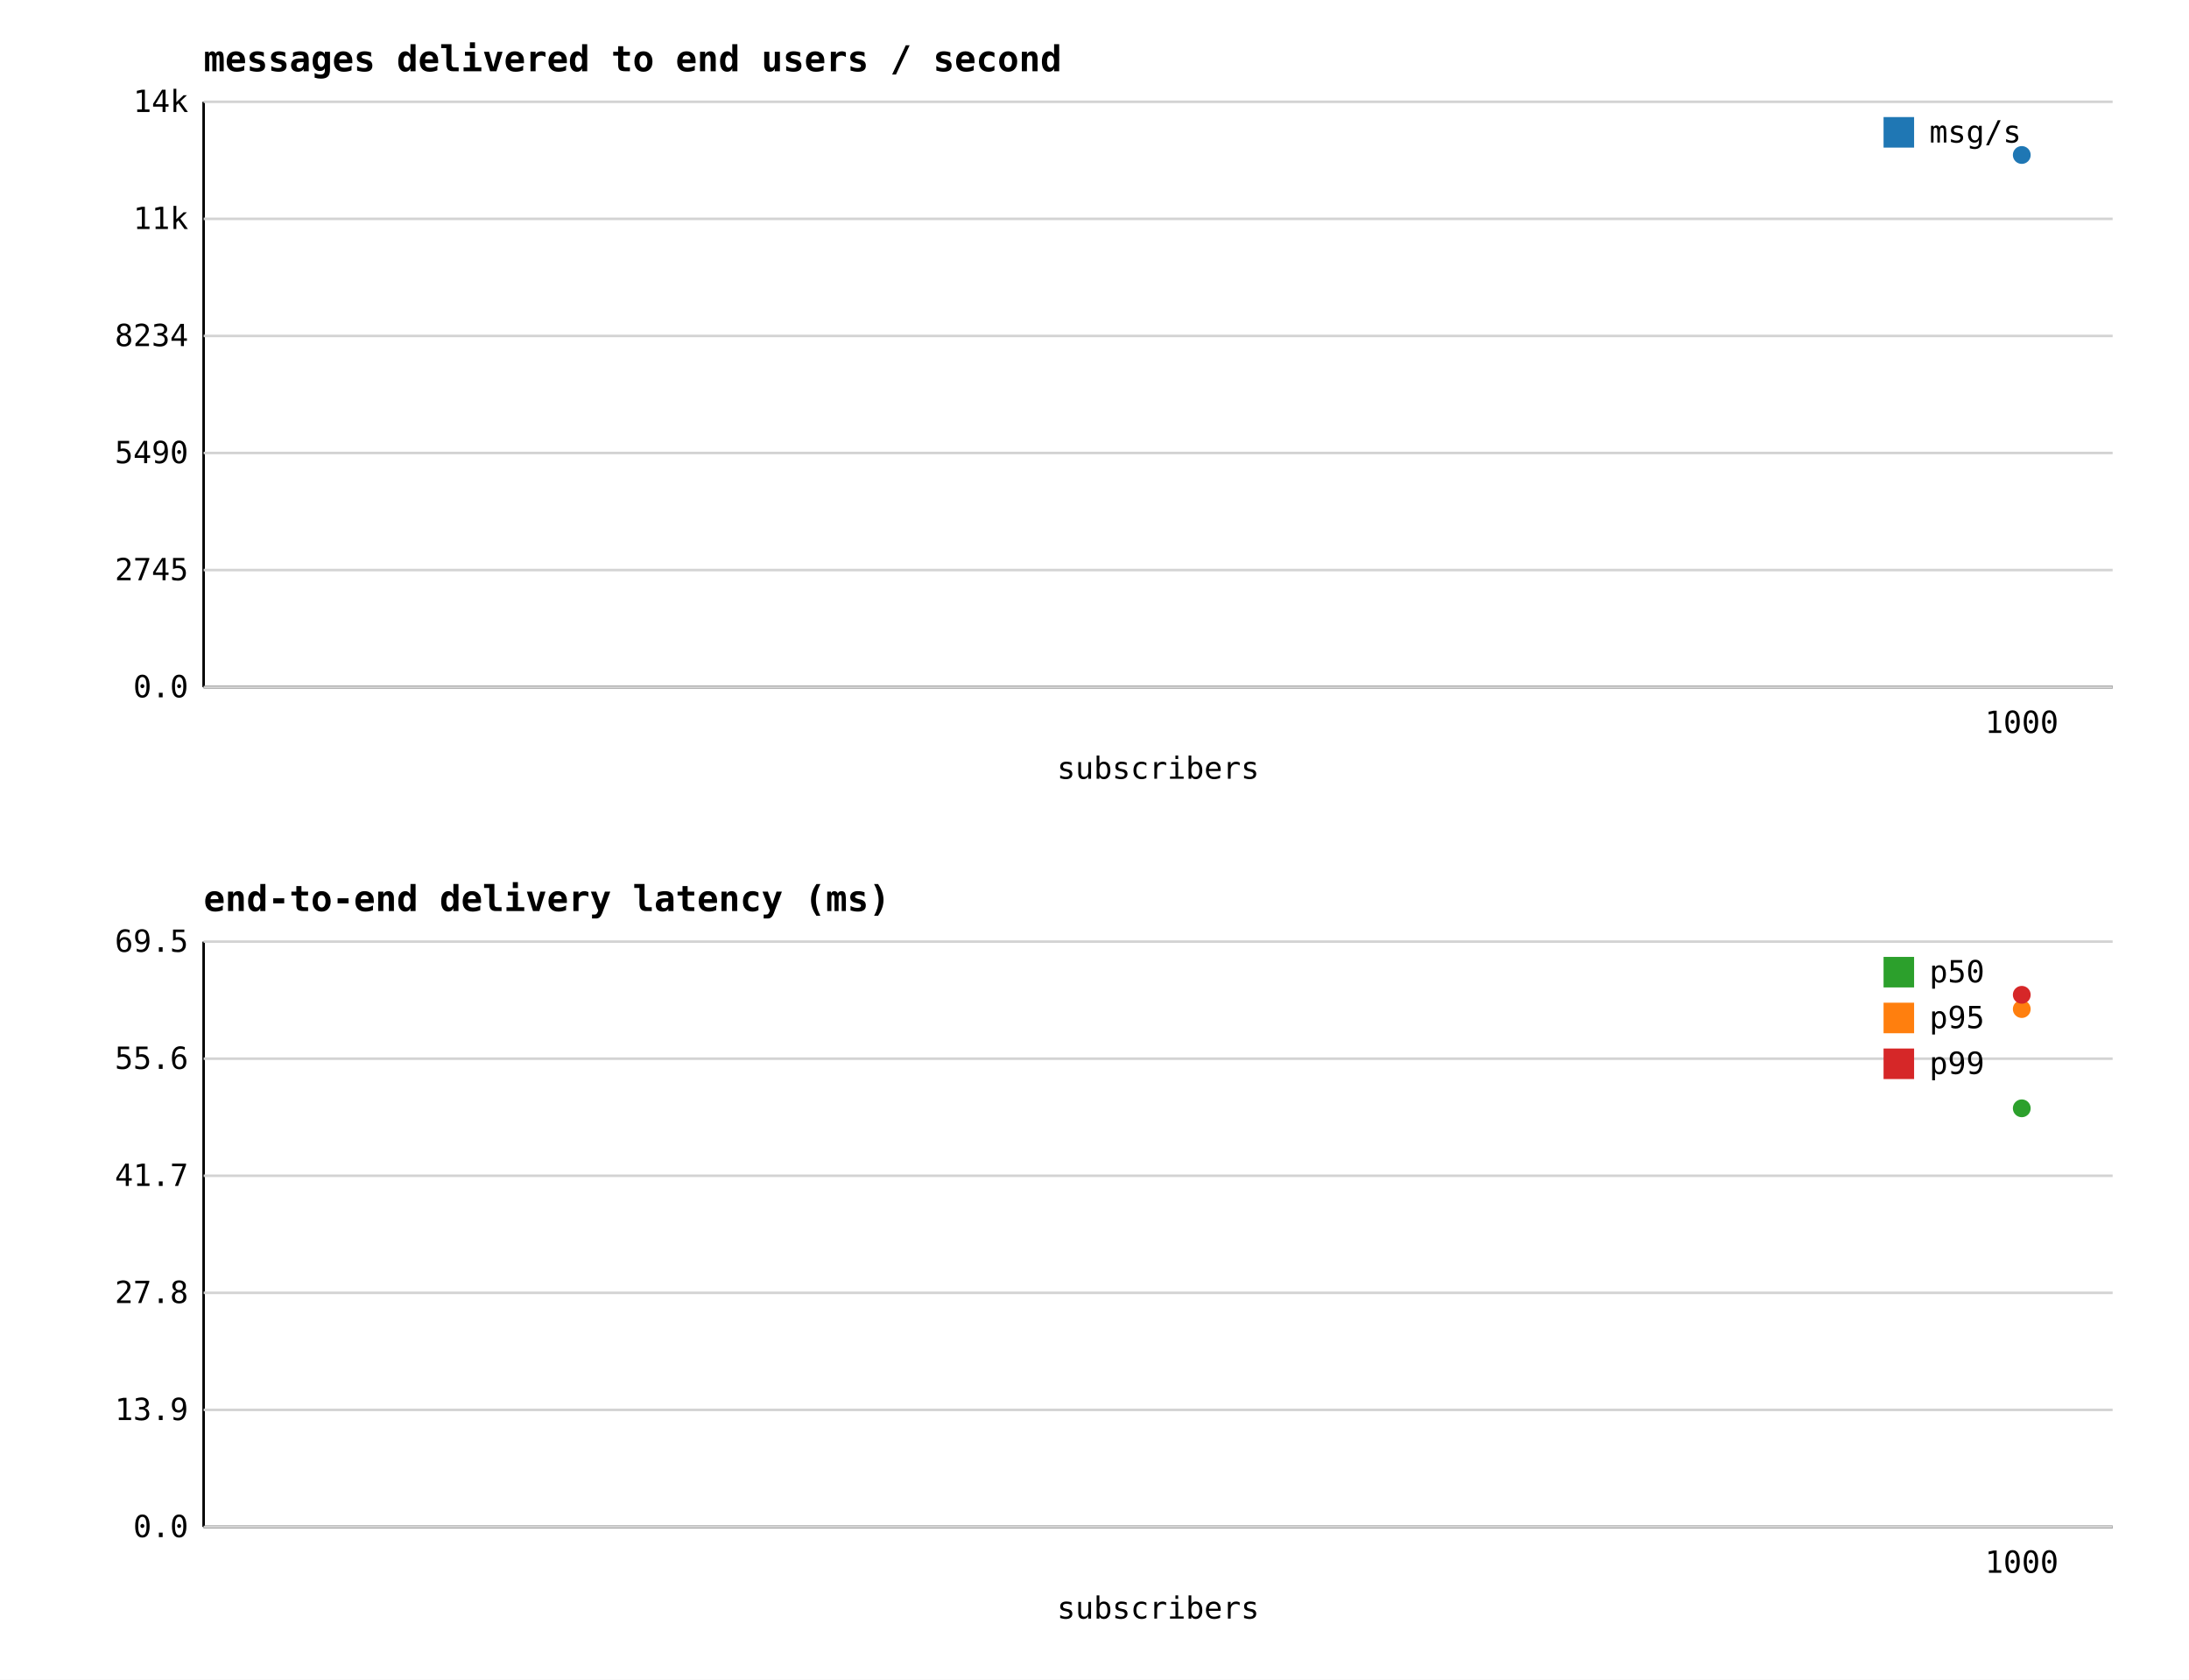
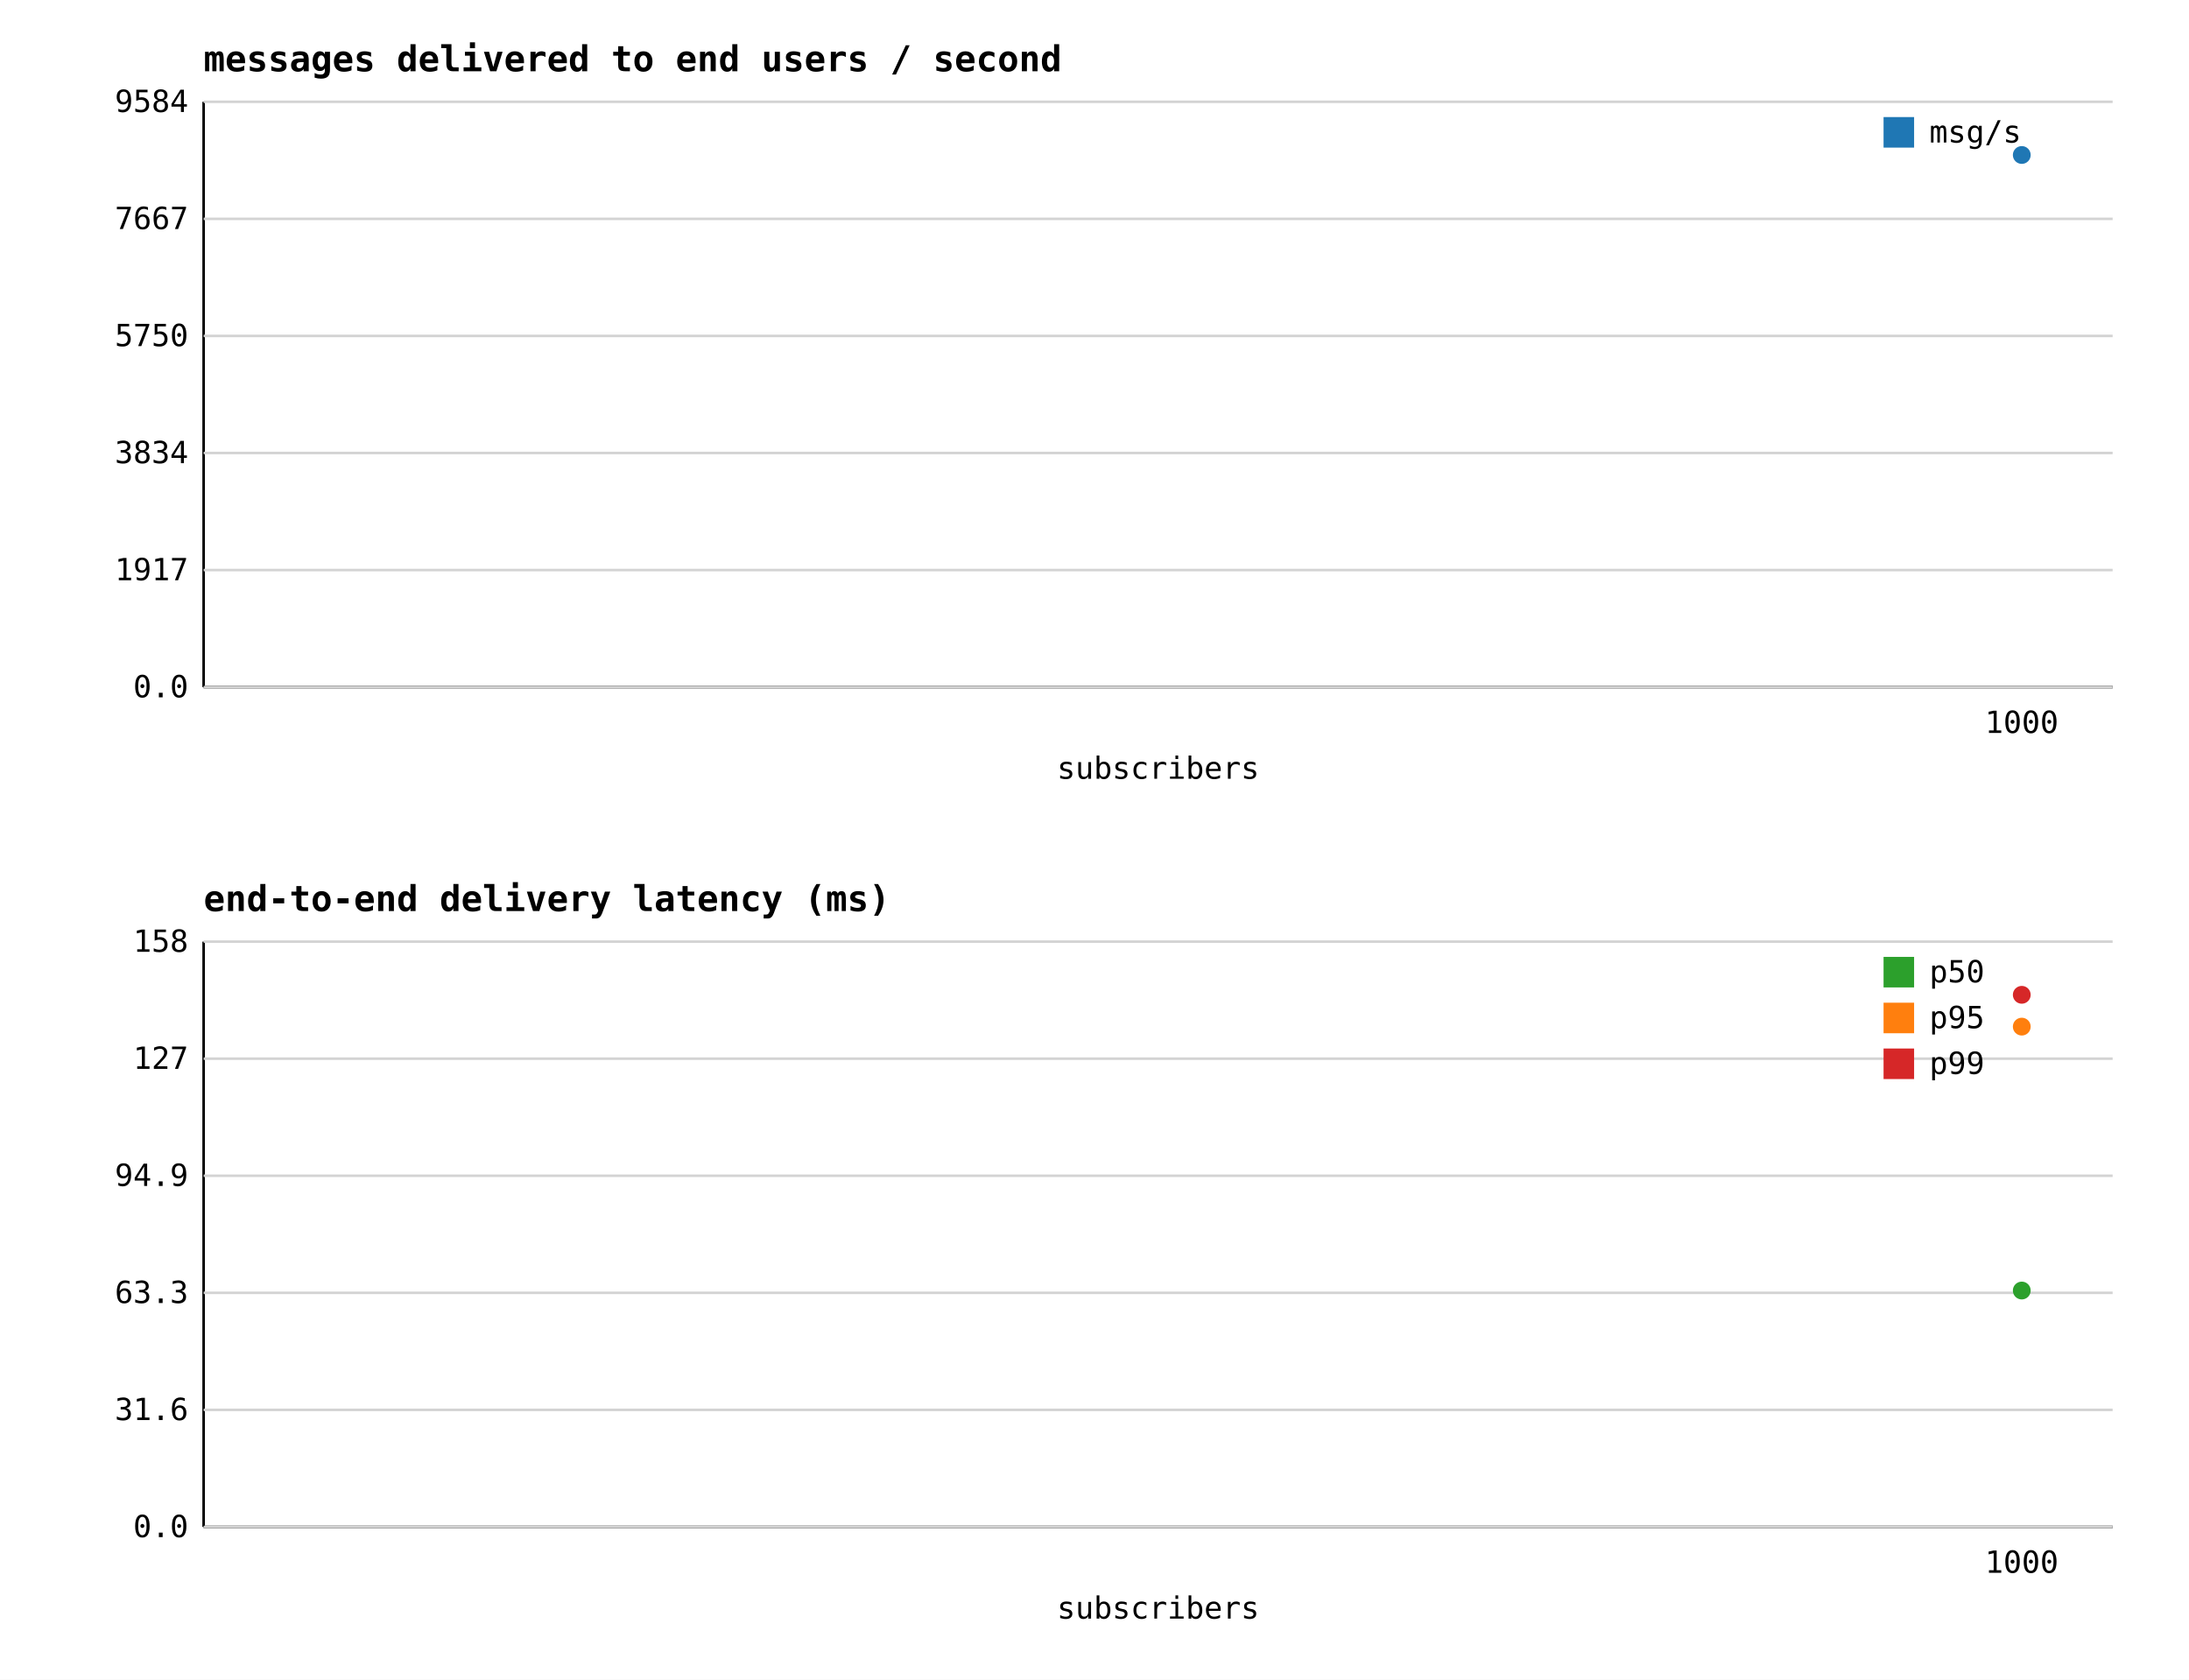
<svg xmlns="http://www.w3.org/2000/svg" width="860" height="660" viewBox="0 0 860 660" font-family="monospace" font-size="12">
  <rect width="860" height="660" fill="white" />
  <text x="80" y="28" font-size="14" font-weight="bold">messages delivered to end users / second</text>
  <line x1="80" y1="270" x2="830" y2="270" stroke="black" />
  <line x1="80" y1="40" x2="80" y2="270" stroke="black" />
  <line x1="80" y1="270" x2="830" y2="270" stroke="lightgray" />
  <text x="74" y="274" text-anchor="end">0.0</text>
  <line x1="80" y1="224" x2="830" y2="224" stroke="lightgray" />
-   <text x="74" y="228" text-anchor="end">2745</text>
+   <text x="74" y="228" text-anchor="end">1917</text>
  <line x1="80" y1="178" x2="830" y2="178" stroke="lightgray" />
-   <text x="74" y="182" text-anchor="end">5490</text>
+   <text x="74" y="182" text-anchor="end">3834</text>
  <line x1="80" y1="132" x2="830" y2="132" stroke="lightgray" />
-   <text x="74" y="136" text-anchor="end">8234</text>
+   <text x="74" y="136" text-anchor="end">5750</text>
  <line x1="80" y1="86" x2="830" y2="86" stroke="lightgray" />
-   <text x="74" y="90" text-anchor="end">11k</text>
+   <text x="74" y="90" text-anchor="end">7667</text>
  <line x1="80" y1="40" x2="830" y2="40" stroke="lightgray" />
-   <text x="74" y="44" text-anchor="end">14k</text>
+   <text x="74" y="44" text-anchor="end">9584</text>
  <text x="794.286" y="288" text-anchor="middle">1000</text>
  <text x="455" y="306" text-anchor="middle">subscribers</text>
  <polyline points="794.3,60.9" fill="none" stroke="#1f77b4" stroke-width="2" />
  <circle cx="794.3" cy="60.9" r="3.5" fill="#1f77b4" />
  <rect x="740" y="46" width="12" height="12" fill="#1f77b4" />
  <text x="758" y="56">msg/s</text>
  <text x="80" y="358" font-size="14" font-weight="bold">end-to-end delivery latency (ms)</text>
  <line x1="80" y1="600" x2="830" y2="600" stroke="black" />
  <line x1="80" y1="370" x2="80" y2="600" stroke="black" />
  <line x1="80" y1="600" x2="830" y2="600" stroke="lightgray" />
  <text x="74" y="604" text-anchor="end">0.0</text>
  <line x1="80" y1="554" x2="830" y2="554" stroke="lightgray" />
-   <text x="74" y="558" text-anchor="end">13.9</text>
+   <text x="74" y="558" text-anchor="end">31.6</text>
  <line x1="80" y1="508" x2="830" y2="508" stroke="lightgray" />
-   <text x="74" y="512" text-anchor="end">27.8</text>
+   <text x="74" y="512" text-anchor="end">63.3</text>
  <line x1="80" y1="462" x2="830" y2="462" stroke="lightgray" />
-   <text x="74" y="466" text-anchor="end">41.7</text>
+   <text x="74" y="466" text-anchor="end">94.9</text>
  <line x1="80" y1="416" x2="830" y2="416" stroke="lightgray" />
-   <text x="74" y="420" text-anchor="end">55.6</text>
+   <text x="74" y="420" text-anchor="end">127</text>
  <line x1="80" y1="370" x2="830" y2="370" stroke="lightgray" />
-   <text x="74" y="374" text-anchor="end">69.5</text>
+   <text x="74" y="374" text-anchor="end">158</text>
  <text x="794.286" y="618" text-anchor="middle">1000</text>
  <text x="455" y="636" text-anchor="middle">subscribers</text>
-   <polyline points="794.3,435.5" fill="none" stroke="#2ca02c" stroke-width="2" />
-   <circle cx="794.3" cy="435.5" r="3.5" fill="#2ca02c" />
+   <polyline points="794.3,507.1" fill="none" stroke="#2ca02c" stroke-width="2" />
+   <circle cx="794.3" cy="507.1" r="3.5" fill="#2ca02c" />
  <rect x="740" y="376" width="12" height="12" fill="#2ca02c" />
  <text x="758" y="386">p50</text>
-   <polyline points="794.3,396.5" fill="none" stroke="#ff7f0e" stroke-width="2" />
-   <circle cx="794.3" cy="396.5" r="3.5" fill="#ff7f0e" />
+   <polyline points="794.3,403.4" fill="none" stroke="#ff7f0e" stroke-width="2" />
+   <circle cx="794.3" cy="403.4" r="3.5" fill="#ff7f0e" />
  <rect x="740" y="394" width="12" height="12" fill="#ff7f0e" />
  <text x="758" y="404">p95</text>
  <polyline points="794.3,390.9" fill="none" stroke="#d62728" stroke-width="2" />
  <circle cx="794.3" cy="390.9" r="3.5" fill="#d62728" />
  <rect x="740" y="412" width="12" height="12" fill="#d62728" />
  <text x="758" y="422">p99</text>
</svg>
